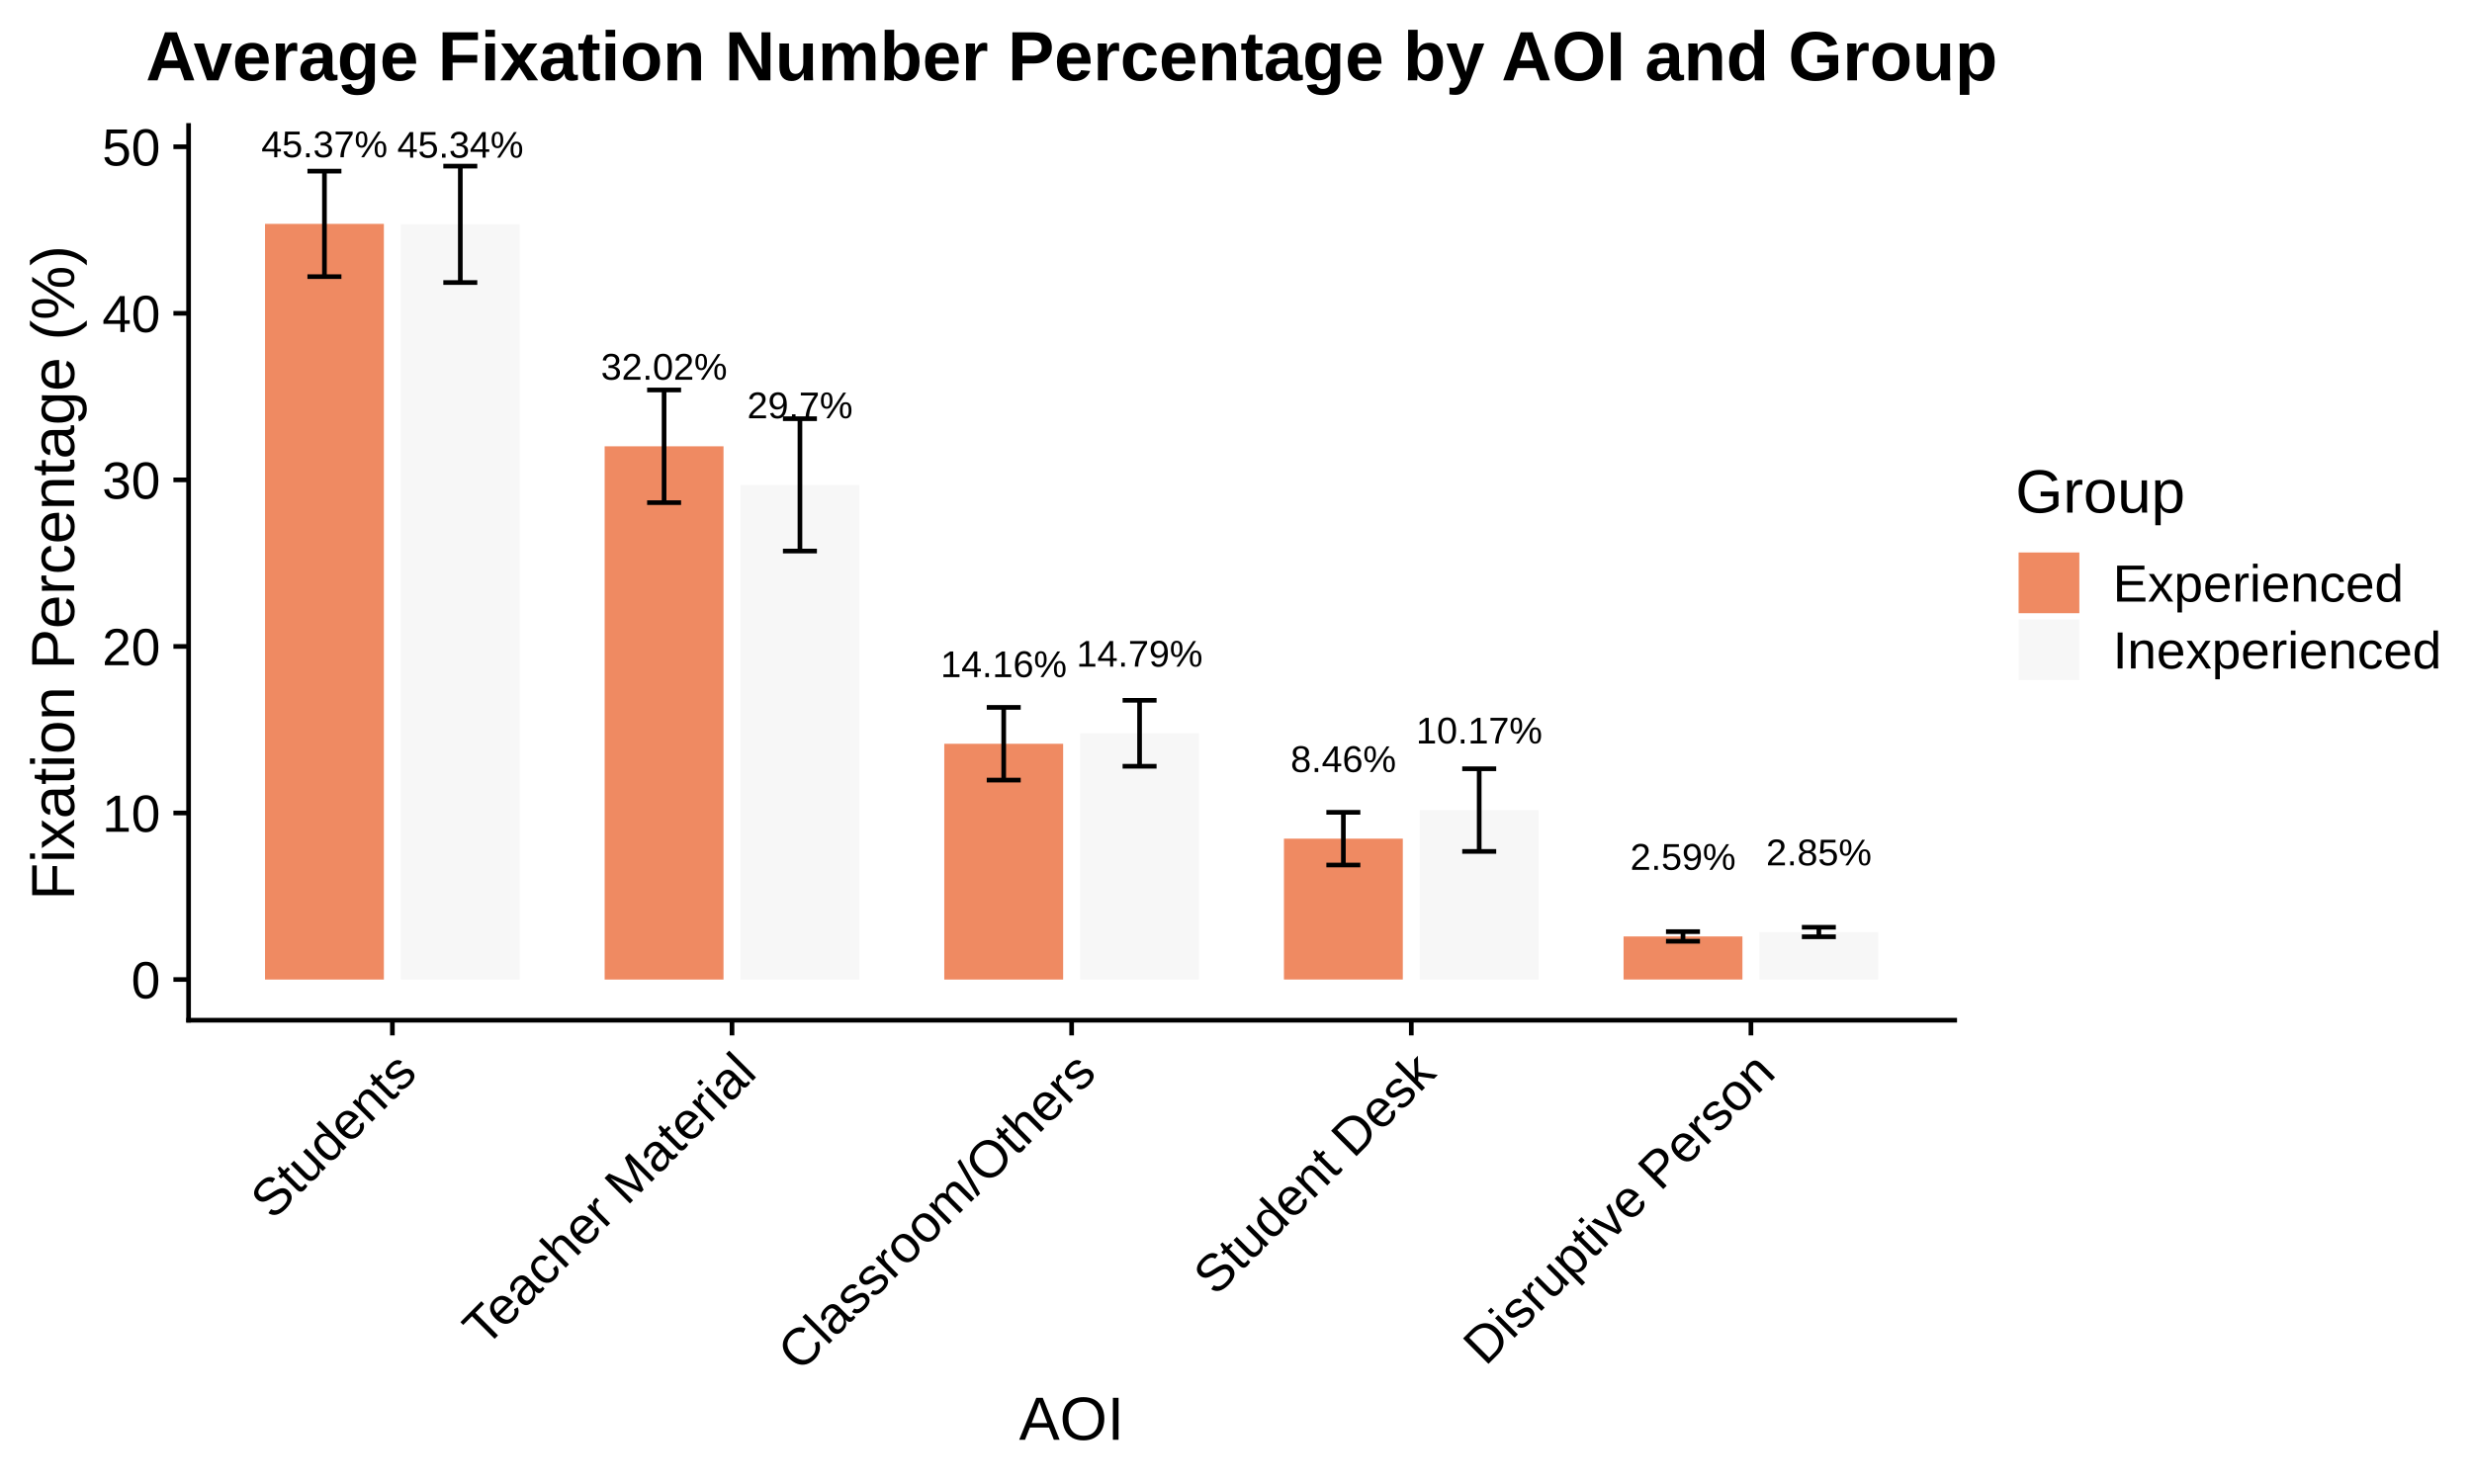
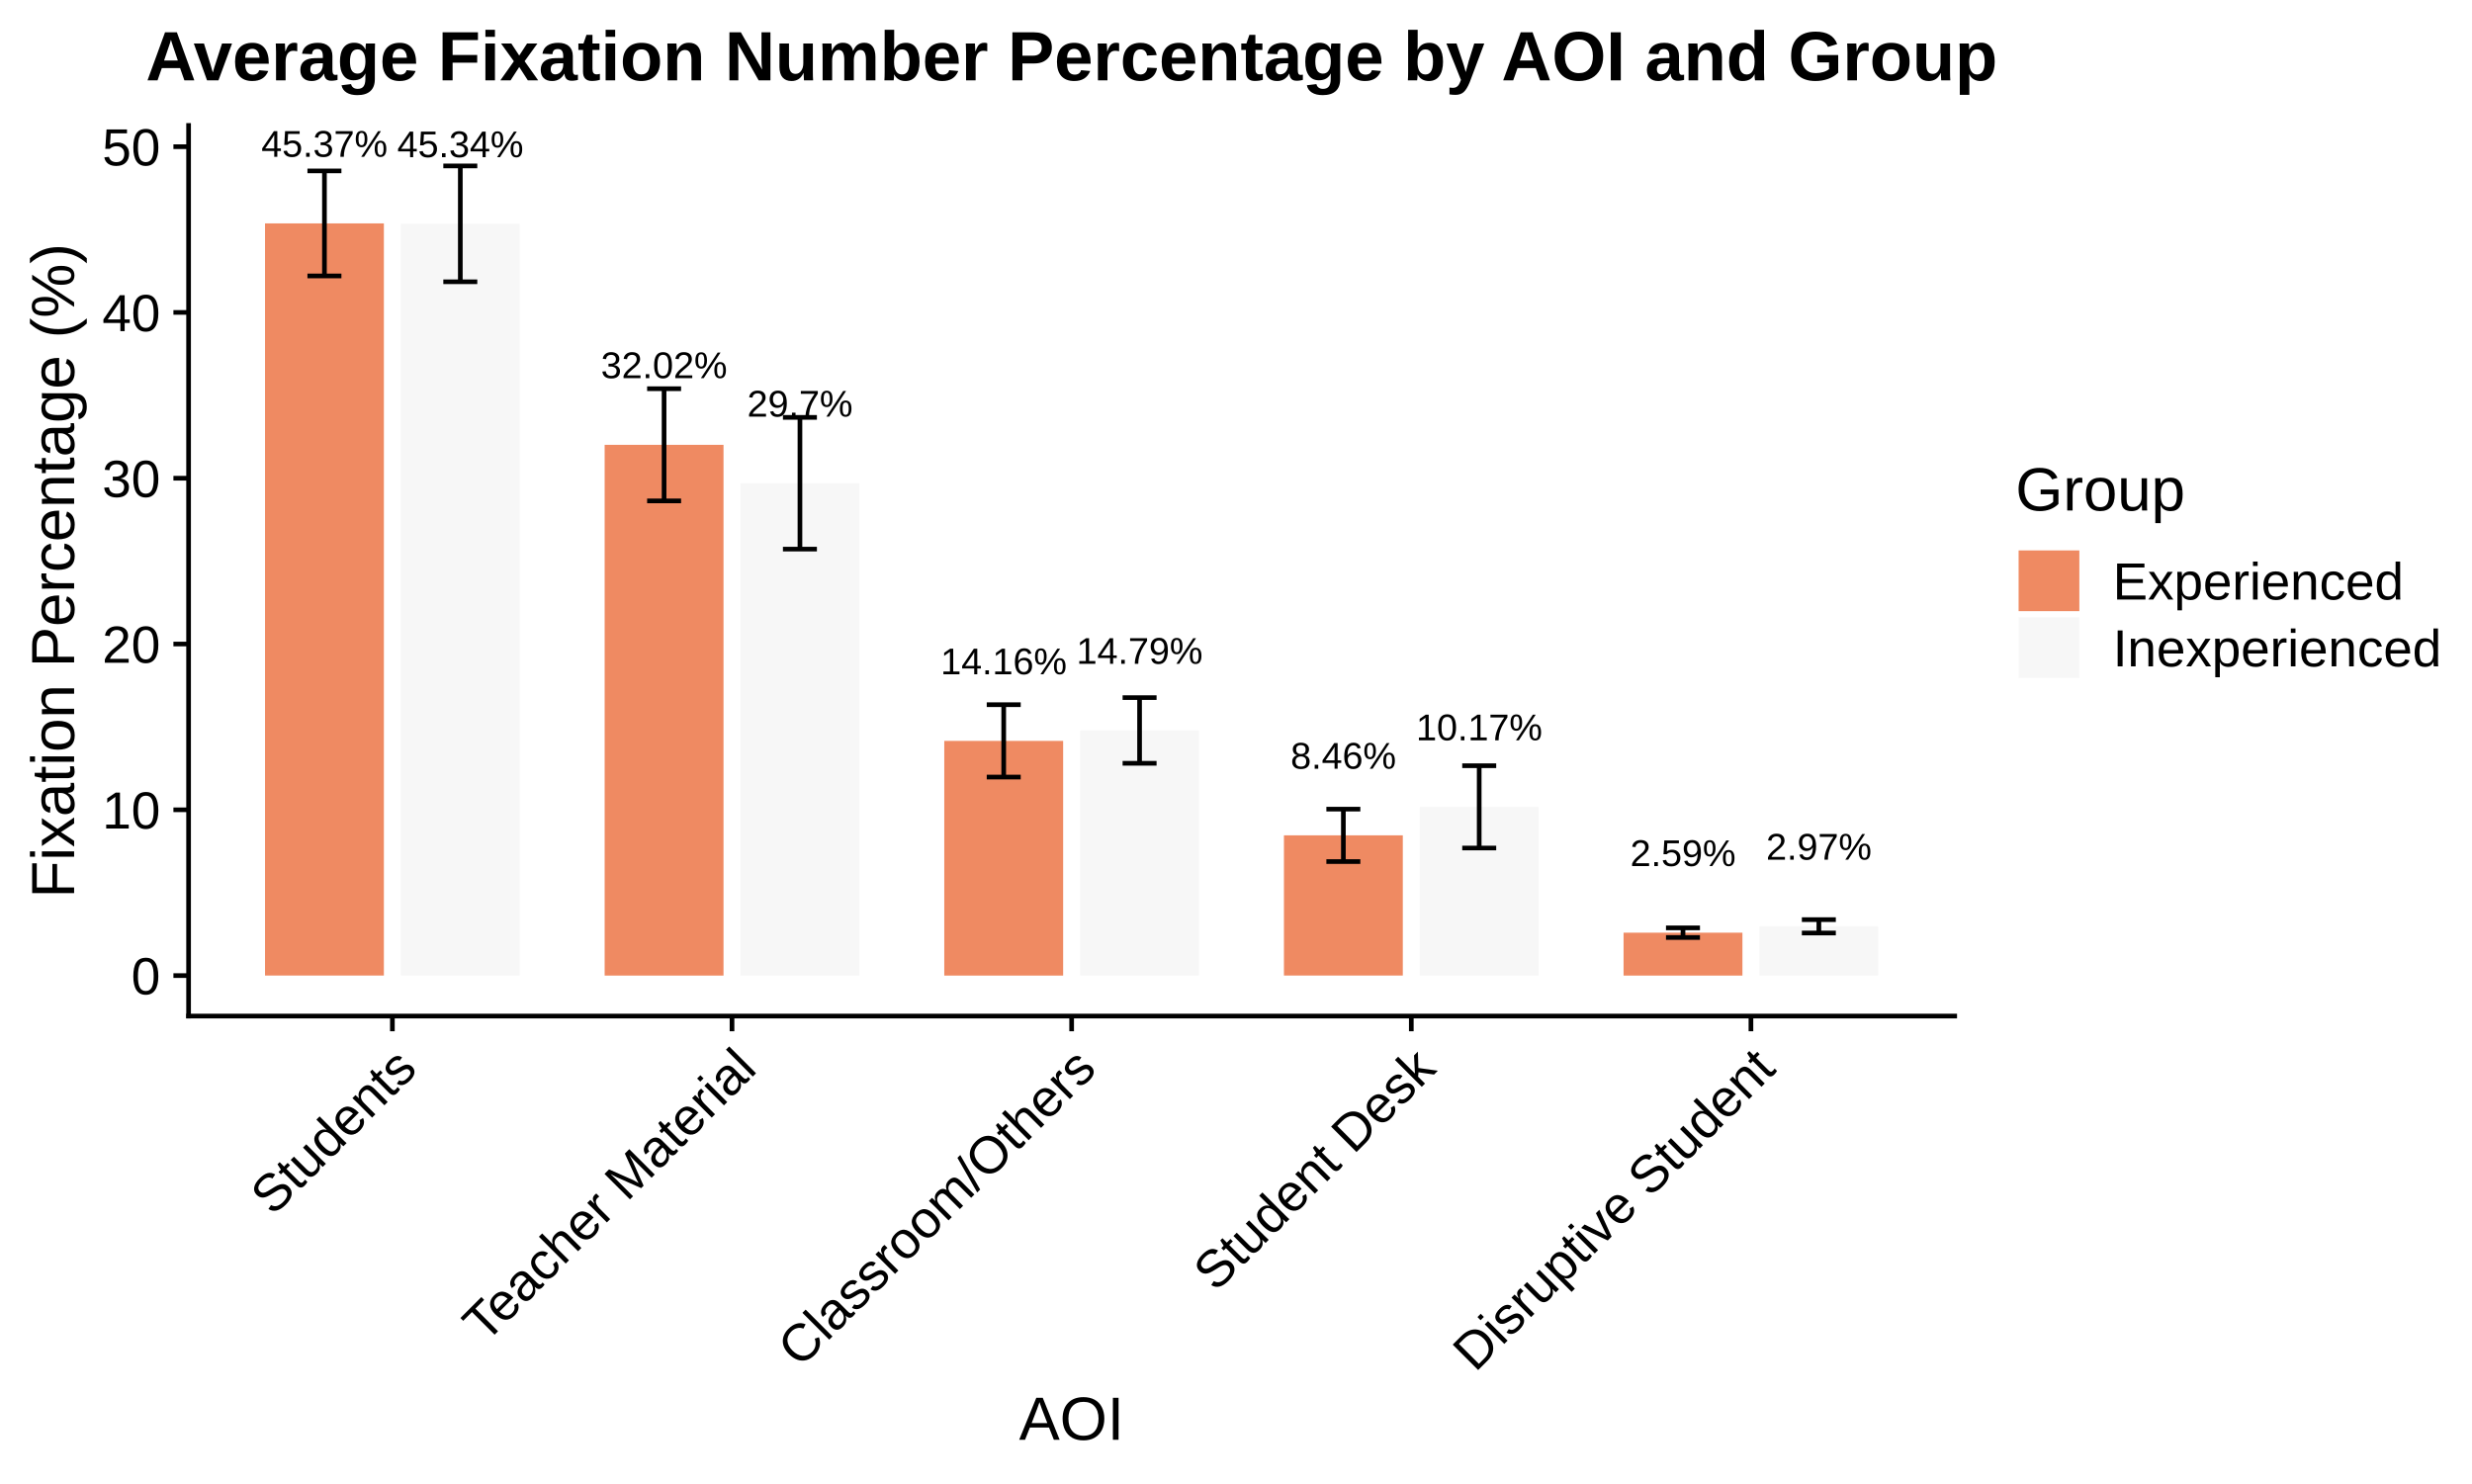
<svg xmlns="http://www.w3.org/2000/svg" class="svglite" width="566.93pt" height="340.16pt" viewBox="0 0 566.93 340.16">
  <defs>
    <style type="text/css">
    .svglite line, .svglite polyline, .svglite polygon, .svglite path, .svglite rect, .svglite circle {
      fill: none;
      stroke: #000000;
      stroke-linecap: round;
      stroke-linejoin: round;
      stroke-miterlimit: 10.00;
    }
    .svglite text {
      white-space: pre;
    }
  </style>
  </defs>
  <rect width="100%" height="100%" style="stroke: none; fill: none;" />
  <defs>
    <clipPath id="cpMC4wMHw1NjYuOTN8MC4wMHwzNDAuMTY=">
      <rect x="0.00" y="0.00" width="566.93" height="340.16" />
    </clipPath>
  </defs>
  <g clip-path="url(#cpMC4wMHw1NjYuOTN8MC4wMHwzNDAuMTY=)">
</g>
  <defs>
-     <clipPath id="cpNDMuMjV8NDQ4LjI5fDI4Ljc3fDIzNC4wMA==">
-       <rect x="43.25" y="28.77" width="405.04" height="205.23" />
+     <clipPath id="cpNDMuMjV8NDQ4LjI5fDI4Ljc3fDIzMy4wNQ==">
+       <rect x="43.25" y="28.77" width="405.04" height="204.28" />
    </clipPath>
  </defs>
-   <g clip-path="url(#cpNDMuMjV8NDQ4LjI5fDI4Ljc3fDIzNC4wMA==)">
-     <rect x="216.56" y="170.60" width="27.26" height="54.08" style="stroke-width: 1.07; stroke: none; stroke-linecap: butt; stroke-linejoin: miter; fill: #EF8A62;" />
-     <rect x="372.35" y="214.79" width="27.26" height="9.88" style="stroke-width: 1.07; stroke: none; stroke-linecap: butt; stroke-linejoin: miter; fill: #EF8A62;" />
-     <rect x="294.46" y="192.36" width="27.26" height="32.31" style="stroke-width: 1.07; stroke: none; stroke-linecap: butt; stroke-linejoin: miter; fill: #EF8A62;" />
-     <rect x="60.78" y="51.35" width="27.26" height="173.33" style="stroke-width: 1.07; stroke: none; stroke-linecap: butt; stroke-linejoin: miter; fill: #EF8A62;" />
-     <rect x="138.67" y="102.37" width="27.26" height="122.31" style="stroke-width: 1.07; stroke: none; stroke-linecap: butt; stroke-linejoin: miter; fill: #EF8A62;" />
-     <rect x="247.72" y="168.19" width="27.26" height="56.48" style="stroke-width: 1.07; stroke: none; stroke-linecap: butt; stroke-linejoin: miter; fill: #F7F7F7;" />
-     <rect x="403.50" y="213.78" width="27.26" height="10.90" style="stroke-width: 1.07; stroke: none; stroke-linecap: butt; stroke-linejoin: miter; fill: #F7F7F7;" />
-     <rect x="325.61" y="185.81" width="27.26" height="38.87" style="stroke-width: 1.07; stroke: none; stroke-linecap: butt; stroke-linejoin: miter; fill: #F7F7F7;" />
-     <rect x="91.94" y="51.45" width="27.26" height="173.22" style="stroke-width: 1.07; stroke: none; stroke-linecap: butt; stroke-linejoin: miter; fill: #F7F7F7;" />
-     <rect x="169.83" y="111.22" width="27.26" height="113.45" style="stroke-width: 1.07; stroke: none; stroke-linecap: butt; stroke-linejoin: miter; fill: #F7F7F7;" />
-     <polyline points="226.30,162.26 234.09,162.26 " style="stroke-width: 1.07; stroke-linecap: butt;" />
-     <polyline points="230.19,162.26 230.19,178.93 " style="stroke-width: 1.07; stroke-linecap: butt;" />
-     <polyline points="226.30,178.93 234.09,178.93 " style="stroke-width: 1.07; stroke-linecap: butt;" />
-     <polyline points="382.08,213.69 389.87,213.69 " style="stroke-width: 1.07; stroke-linecap: butt;" />
-     <polyline points="385.98,213.69 385.98,215.89 " style="stroke-width: 1.07; stroke-linecap: butt;" />
-     <polyline points="382.08,215.89 389.87,215.89 " style="stroke-width: 1.07; stroke-linecap: butt;" />
-     <polyline points="304.19,186.32 311.98,186.32 " style="stroke-width: 1.07; stroke-linecap: butt;" />
-     <polyline points="308.09,186.32 308.09,198.41 " style="stroke-width: 1.07; stroke-linecap: butt;" />
-     <polyline points="304.19,198.41 311.98,198.41 " style="stroke-width: 1.07; stroke-linecap: butt;" />
-     <polyline points="70.51,39.25 78.30,39.25 " style="stroke-width: 1.07; stroke-linecap: butt;" />
-     <polyline points="74.41,39.25 74.41,63.45 " style="stroke-width: 1.07; stroke-linecap: butt;" />
-     <polyline points="70.51,63.45 78.30,63.45 " style="stroke-width: 1.07; stroke-linecap: butt;" />
-     <polyline points="148.41,89.45 156.20,89.45 " style="stroke-width: 1.07; stroke-linecap: butt;" />
-     <polyline points="152.30,89.45 152.30,115.29 " style="stroke-width: 1.07; stroke-linecap: butt;" />
-     <polyline points="148.41,115.29 156.20,115.29 " style="stroke-width: 1.07; stroke-linecap: butt;" />
-     <polyline points="257.46,160.63 265.25,160.63 " style="stroke-width: 1.07; stroke-linecap: butt;" />
-     <polyline points="261.35,160.63 261.35,175.76 " style="stroke-width: 1.07; stroke-linecap: butt;" />
-     <polyline points="257.46,175.76 265.25,175.76 " style="stroke-width: 1.07; stroke-linecap: butt;" />
-     <polyline points="413.24,212.68 421.03,212.68 " style="stroke-width: 1.07; stroke-linecap: butt;" />
-     <polyline points="417.14,212.68 417.14,214.87 " style="stroke-width: 1.07; stroke-linecap: butt;" />
-     <polyline points="413.24,214.87 421.03,214.87 " style="stroke-width: 1.07; stroke-linecap: butt;" />
-     <polyline points="335.35,176.33 343.14,176.33 " style="stroke-width: 1.07; stroke-linecap: butt;" />
-     <polyline points="339.24,176.33 339.24,195.29 " style="stroke-width: 1.07; stroke-linecap: butt;" />
-     <polyline points="335.35,195.29 343.14,195.29 " style="stroke-width: 1.07; stroke-linecap: butt;" />
-     <polyline points="101.67,38.10 109.46,38.10 " style="stroke-width: 1.07; stroke-linecap: butt;" />
-     <polyline points="105.57,38.10 105.57,64.80 " style="stroke-width: 1.07; stroke-linecap: butt;" />
-     <polyline points="101.67,64.80 109.46,64.80 " style="stroke-width: 1.07; stroke-linecap: butt;" />
-     <polyline points="179.56,96.04 187.35,96.04 " style="stroke-width: 1.07; stroke-linecap: butt;" />
-     <polyline points="183.46,96.04 183.46,126.40 " style="stroke-width: 1.07; stroke-linecap: butt;" />
-     <polyline points="179.56,126.40 187.35,126.40 " style="stroke-width: 1.07; stroke-linecap: butt;" />
-     <text x="230.19" y="155.31" text-anchor="middle" style="font-size: 8.54px; font-family: &quot;Arial&quot;;" textLength="28.94px" lengthAdjust="spacingAndGlyphs">14.16%</text>
-     <text x="385.98" y="199.51" text-anchor="middle" style="font-size: 8.54px; font-family: &quot;Arial&quot;;" textLength="24.19px" lengthAdjust="spacingAndGlyphs">2.59%</text>
-     <text x="308.09" y="177.08" text-anchor="middle" style="font-size: 8.54px; font-family: &quot;Arial&quot;;" textLength="24.19px" lengthAdjust="spacingAndGlyphs">8.46%</text>
-     <text x="74.41" y="36.07" text-anchor="middle" style="font-size: 8.54px; font-family: &quot;Arial&quot;;" textLength="28.94px" lengthAdjust="spacingAndGlyphs">45.37%</text>
-     <text x="152.30" y="87.09" text-anchor="middle" style="font-size: 8.54px; font-family: &quot;Arial&quot;;" textLength="28.94px" lengthAdjust="spacingAndGlyphs">32.02%</text>
-     <text x="261.35" y="152.91" text-anchor="middle" style="font-size: 8.54px; font-family: &quot;Arial&quot;;" textLength="28.94px" lengthAdjust="spacingAndGlyphs">14.79%</text>
-     <text x="417.14" y="198.49" text-anchor="middle" style="font-size: 8.54px; font-family: &quot;Arial&quot;;" textLength="24.19px" lengthAdjust="spacingAndGlyphs">2.85%</text>
-     <text x="339.24" y="170.53" text-anchor="middle" style="font-size: 8.54px; font-family: &quot;Arial&quot;;" textLength="28.94px" lengthAdjust="spacingAndGlyphs">10.17%</text>
-     <text x="105.57" y="36.17" text-anchor="middle" style="font-size: 8.54px; font-family: &quot;Arial&quot;;" textLength="28.94px" lengthAdjust="spacingAndGlyphs">45.34%</text>
-     <text x="183.46" y="95.94" text-anchor="middle" style="font-size: 8.54px; font-family: &quot;Arial&quot;;" textLength="24.19px" lengthAdjust="spacingAndGlyphs">29.7%</text>
+   <g clip-path="url(#cpNDMuMjV8NDQ4LjI5fDI4Ljc3fDIzMy4wNQ==)">
+     <rect x="216.56" y="169.94" width="27.26" height="53.83" style="stroke-width: 1.07; stroke: none; stroke-linecap: butt; stroke-linejoin: miter; fill: #EF8A62;" />
+     <rect x="372.35" y="213.93" width="27.26" height="9.84" style="stroke-width: 1.07; stroke: none; stroke-linecap: butt; stroke-linejoin: miter; fill: #EF8A62;" />
+     <rect x="294.46" y="191.60" width="27.26" height="32.16" style="stroke-width: 1.07; stroke: none; stroke-linecap: butt; stroke-linejoin: miter; fill: #EF8A62;" />
+     <rect x="60.78" y="51.24" width="27.26" height="172.52" style="stroke-width: 1.07; stroke: none; stroke-linecap: butt; stroke-linejoin: miter; fill: #EF8A62;" />
+     <rect x="138.67" y="102.03" width="27.26" height="121.74" style="stroke-width: 1.07; stroke: none; stroke-linecap: butt; stroke-linejoin: miter; fill: #EF8A62;" />
+     <rect x="247.72" y="167.54" width="27.26" height="56.22" style="stroke-width: 1.07; stroke: none; stroke-linecap: butt; stroke-linejoin: miter; fill: #F7F7F7;" />
+     <rect x="403.50" y="212.47" width="27.26" height="11.29" style="stroke-width: 1.07; stroke: none; stroke-linecap: butt; stroke-linejoin: miter; fill: #F7F7F7;" />
+     <rect x="325.61" y="185.08" width="27.26" height="38.69" style="stroke-width: 1.07; stroke: none; stroke-linecap: butt; stroke-linejoin: miter; fill: #F7F7F7;" />
+     <rect x="91.94" y="51.35" width="27.26" height="172.42" style="stroke-width: 1.07; stroke: none; stroke-linecap: butt; stroke-linejoin: miter; fill: #F7F7F7;" />
+     <rect x="169.83" y="110.84" width="27.26" height="112.92" style="stroke-width: 1.07; stroke: none; stroke-linecap: butt; stroke-linejoin: miter; fill: #F7F7F7;" />
+     <polyline points="226.30,161.64 234.09,161.64 " style="stroke-width: 1.07; stroke-linecap: butt;" />
+     <polyline points="230.19,161.64 230.19,178.24 " style="stroke-width: 1.07; stroke-linecap: butt;" />
+     <polyline points="226.30,178.24 234.09,178.24 " style="stroke-width: 1.07; stroke-linecap: butt;" />
+     <polyline points="382.08,212.83 389.87,212.83 " style="stroke-width: 1.07; stroke-linecap: butt;" />
+     <polyline points="385.98,212.83 385.98,215.03 " style="stroke-width: 1.07; stroke-linecap: butt;" />
+     <polyline points="382.08,215.03 389.87,215.03 " style="stroke-width: 1.07; stroke-linecap: butt;" />
+     <polyline points="304.19,185.59 311.98,185.59 " style="stroke-width: 1.07; stroke-linecap: butt;" />
+     <polyline points="308.09,185.59 308.09,197.62 " style="stroke-width: 1.07; stroke-linecap: butt;" />
+     <polyline points="304.19,197.62 311.98,197.62 " style="stroke-width: 1.07; stroke-linecap: butt;" />
+     <polyline points="70.51,39.20 78.30,39.20 " style="stroke-width: 1.07; stroke-linecap: butt;" />
+     <polyline points="74.41,39.20 74.41,63.29 " style="stroke-width: 1.07; stroke-linecap: butt;" />
+     <polyline points="70.51,63.29 78.30,63.29 " style="stroke-width: 1.07; stroke-linecap: butt;" />
+     <polyline points="148.41,89.16 156.20,89.16 " style="stroke-width: 1.07; stroke-linecap: butt;" />
+     <polyline points="152.30,89.16 152.30,114.89 " style="stroke-width: 1.07; stroke-linecap: butt;" />
+     <polyline points="148.41,114.89 156.20,114.89 " style="stroke-width: 1.07; stroke-linecap: butt;" />
+     <polyline points="257.46,160.01 265.25,160.01 " style="stroke-width: 1.07; stroke-linecap: butt;" />
+     <polyline points="261.35,160.01 261.35,175.07 " style="stroke-width: 1.07; stroke-linecap: butt;" />
+     <polyline points="257.46,175.07 265.25,175.07 " style="stroke-width: 1.07; stroke-linecap: butt;" />
+     <polyline points="413.24,210.94 421.03,210.94 " style="stroke-width: 1.07; stroke-linecap: butt;" />
+     <polyline points="417.14,210.94 417.14,214.01 " style="stroke-width: 1.07; stroke-linecap: butt;" />
+     <polyline points="413.24,214.01 421.03,214.01 " style="stroke-width: 1.07; stroke-linecap: butt;" />
+     <polyline points="335.35,175.64 343.14,175.64 " style="stroke-width: 1.07; stroke-linecap: butt;" />
+     <polyline points="339.24,175.64 339.24,194.51 " style="stroke-width: 1.07; stroke-linecap: butt;" />
+     <polyline points="335.35,194.51 343.14,194.51 " style="stroke-width: 1.07; stroke-linecap: butt;" />
+     <polyline points="101.67,38.06 109.46,38.06 " style="stroke-width: 1.07; stroke-linecap: butt;" />
+     <polyline points="105.57,38.06 105.57,64.63 " style="stroke-width: 1.07; stroke-linecap: butt;" />
+     <polyline points="101.67,64.63 109.46,64.63 " style="stroke-width: 1.07; stroke-linecap: butt;" />
+     <polyline points="179.56,95.73 187.35,95.73 " style="stroke-width: 1.07; stroke-linecap: butt;" />
+     <polyline points="183.46,95.73 183.46,125.95 " style="stroke-width: 1.07; stroke-linecap: butt;" />
+     <polyline points="179.56,125.95 187.35,125.95 " style="stroke-width: 1.07; stroke-linecap: butt;" />
+     <text x="230.19" y="154.66" text-anchor="middle" style="font-size: 8.54px; font-family: &quot;Arial&quot;;" textLength="28.94px" lengthAdjust="spacingAndGlyphs">14.16%</text>
+     <text x="385.98" y="198.65" text-anchor="middle" style="font-size: 8.54px; font-family: &quot;Arial&quot;;" textLength="24.19px" lengthAdjust="spacingAndGlyphs">2.59%</text>
+     <text x="308.09" y="176.32" text-anchor="middle" style="font-size: 8.54px; font-family: &quot;Arial&quot;;" textLength="24.19px" lengthAdjust="spacingAndGlyphs">8.46%</text>
+     <text x="74.41" y="35.96" text-anchor="middle" style="font-size: 8.54px; font-family: &quot;Arial&quot;;" textLength="28.94px" lengthAdjust="spacingAndGlyphs">45.37%</text>
+     <text x="152.30" y="86.74" text-anchor="middle" style="font-size: 8.54px; font-family: &quot;Arial&quot;;" textLength="28.94px" lengthAdjust="spacingAndGlyphs">32.02%</text>
+     <text x="261.35" y="152.26" text-anchor="middle" style="font-size: 8.54px; font-family: &quot;Arial&quot;;" textLength="28.94px" lengthAdjust="spacingAndGlyphs">14.79%</text>
+     <text x="417.14" y="197.19" text-anchor="middle" style="font-size: 8.54px; font-family: &quot;Arial&quot;;" textLength="24.19px" lengthAdjust="spacingAndGlyphs">2.97%</text>
+     <text x="339.24" y="169.80" text-anchor="middle" style="font-size: 8.54px; font-family: &quot;Arial&quot;;" textLength="28.94px" lengthAdjust="spacingAndGlyphs">10.17%</text>
+     <text x="105.57" y="36.06" text-anchor="middle" style="font-size: 8.54px; font-family: &quot;Arial&quot;;" textLength="28.94px" lengthAdjust="spacingAndGlyphs">45.34%</text>
+     <text x="183.46" y="95.56" text-anchor="middle" style="font-size: 8.54px; font-family: &quot;Arial&quot;;" textLength="24.19px" lengthAdjust="spacingAndGlyphs">29.7%</text>
  </g>
  <g clip-path="url(#cpMC4wMHw1NjYuOTN8MC4wMHwzNDAuMTY=)">
-     <polyline points="43.25,234.00 43.25,28.77 " style="stroke-width: 1.07; stroke-linecap: square;" />
-     <text x="36.78" y="228.97" text-anchor="end" style="font-size: 12.00px; font-family: &quot;Arial&quot;;" textLength="6.67px" lengthAdjust="spacingAndGlyphs">0</text>
-     <text x="36.78" y="190.77" text-anchor="end" style="font-size: 12.00px; font-family: &quot;Arial&quot;;" textLength="13.35px" lengthAdjust="spacingAndGlyphs">10</text>
-     <text x="36.78" y="152.57" text-anchor="end" style="font-size: 12.00px; font-family: &quot;Arial&quot;;" textLength="13.35px" lengthAdjust="spacingAndGlyphs">20</text>
-     <text x="36.78" y="114.37" text-anchor="end" style="font-size: 12.00px; font-family: &quot;Arial&quot;;" textLength="13.35px" lengthAdjust="spacingAndGlyphs">30</text>
-     <text x="36.78" y="76.16" text-anchor="end" style="font-size: 12.00px; font-family: &quot;Arial&quot;;" textLength="13.35px" lengthAdjust="spacingAndGlyphs">40</text>
-     <text x="36.78" y="37.96" text-anchor="end" style="font-size: 12.00px; font-family: &quot;Arial&quot;;" textLength="13.35px" lengthAdjust="spacingAndGlyphs">50</text>
-     <polyline points="39.77,224.67 43.25,224.67 " style="stroke-width: 1.07; stroke-linecap: butt;" />
-     <polyline points="39.77,186.47 43.25,186.47 " style="stroke-width: 1.07; stroke-linecap: butt;" />
-     <polyline points="39.77,148.27 43.25,148.27 " style="stroke-width: 1.07; stroke-linecap: butt;" />
-     <polyline points="39.77,110.07 43.25,110.07 " style="stroke-width: 1.07; stroke-linecap: butt;" />
-     <polyline points="39.77,71.86 43.25,71.86 " style="stroke-width: 1.07; stroke-linecap: butt;" />
-     <polyline points="39.77,33.66 43.25,33.66 " style="stroke-width: 1.07; stroke-linecap: butt;" />
-     <polyline points="43.25,234.00 448.29,234.00 " style="stroke-width: 1.07; stroke-linecap: square;" />
-     <polyline points="89.99,237.49 89.99,234.00 " style="stroke-width: 1.07; stroke-linecap: butt;" />
-     <polyline points="167.88,237.49 167.88,234.00 " style="stroke-width: 1.07; stroke-linecap: butt;" />
-     <polyline points="245.77,237.49 245.77,234.00 " style="stroke-width: 1.07; stroke-linecap: butt;" />
-     <polyline points="323.67,237.49 323.67,234.00 " style="stroke-width: 1.07; stroke-linecap: butt;" />
-     <polyline points="401.56,237.49 401.56,234.00 " style="stroke-width: 1.07; stroke-linecap: butt;" />
-     <text transform="translate(96.07,246.56) rotate(-45)" text-anchor="end" style="font-size: 12.00px; font-family: &quot;Arial&quot;;" textLength="47.38px" lengthAdjust="spacingAndGlyphs">Students</text>
-     <text transform="translate(173.96,246.56) rotate(-45)" text-anchor="end" style="font-size: 12.00px; font-family: &quot;Arial&quot;;" textLength="88.71px" lengthAdjust="spacingAndGlyphs">Teacher Material</text>
-     <text transform="translate(251.85,246.56) rotate(-45)" text-anchor="end" style="font-size: 12.00px; font-family: &quot;Arial&quot;;" textLength="96.72px" lengthAdjust="spacingAndGlyphs">Classroom/Others</text>
-     <text transform="translate(329.74,246.56) rotate(-45)" text-anchor="end" style="font-size: 12.00px; font-family: &quot;Arial&quot;;" textLength="72.06px" lengthAdjust="spacingAndGlyphs">Student Desk</text>
-     <text transform="translate(407.64,246.56) rotate(-45)" text-anchor="end" style="font-size: 12.00px; font-family: &quot;Arial&quot;;" textLength="94.72px" lengthAdjust="spacingAndGlyphs">Disruptive Person</text>
+     <polyline points="43.25,233.05 43.25,28.77 " style="stroke-width: 1.07; stroke-linecap: square;" />
+     <text x="36.78" y="228.06" text-anchor="end" style="font-size: 12.00px; font-family: &quot;Arial&quot;;" textLength="6.67px" lengthAdjust="spacingAndGlyphs">0</text>
+     <text x="36.78" y="190.04" text-anchor="end" style="font-size: 12.00px; font-family: &quot;Arial&quot;;" textLength="13.35px" lengthAdjust="spacingAndGlyphs">10</text>
+     <text x="36.78" y="152.01" text-anchor="end" style="font-size: 12.00px; font-family: &quot;Arial&quot;;" textLength="13.35px" lengthAdjust="spacingAndGlyphs">20</text>
+     <text x="36.78" y="113.99" text-anchor="end" style="font-size: 12.00px; font-family: &quot;Arial&quot;;" textLength="13.35px" lengthAdjust="spacingAndGlyphs">30</text>
+     <text x="36.78" y="75.96" text-anchor="end" style="font-size: 12.00px; font-family: &quot;Arial&quot;;" textLength="13.35px" lengthAdjust="spacingAndGlyphs">40</text>
+     <text x="36.78" y="37.94" text-anchor="end" style="font-size: 12.00px; font-family: &quot;Arial&quot;;" textLength="13.35px" lengthAdjust="spacingAndGlyphs">50</text>
+     <polyline points="39.77,223.77 43.25,223.77 " style="stroke-width: 1.07; stroke-linecap: butt;" />
+     <polyline points="39.77,185.74 43.25,185.74 " style="stroke-width: 1.07; stroke-linecap: butt;" />
+     <polyline points="39.77,147.72 43.25,147.72 " style="stroke-width: 1.07; stroke-linecap: butt;" />
+     <polyline points="39.77,109.69 43.25,109.69 " style="stroke-width: 1.07; stroke-linecap: butt;" />
+     <polyline points="39.77,71.66 43.25,71.66 " style="stroke-width: 1.07; stroke-linecap: butt;" />
+     <polyline points="39.77,33.64 43.25,33.64 " style="stroke-width: 1.07; stroke-linecap: butt;" />
+     <polyline points="43.25,233.05 448.29,233.05 " style="stroke-width: 1.07; stroke-linecap: square;" />
+     <polyline points="89.99,236.54 89.99,233.05 " style="stroke-width: 1.07; stroke-linecap: butt;" />
+     <polyline points="167.88,236.54 167.88,233.05 " style="stroke-width: 1.07; stroke-linecap: butt;" />
+     <polyline points="245.77,236.54 245.77,233.05 " style="stroke-width: 1.07; stroke-linecap: butt;" />
+     <polyline points="323.67,236.54 323.67,233.05 " style="stroke-width: 1.07; stroke-linecap: butt;" />
+     <polyline points="401.56,236.54 401.56,233.05 " style="stroke-width: 1.07; stroke-linecap: butt;" />
+     <text transform="translate(96.07,245.61) rotate(-45)" text-anchor="end" style="font-size: 12.00px; font-family: &quot;Arial&quot;;" textLength="47.38px" lengthAdjust="spacingAndGlyphs">Students</text>
+     <text transform="translate(173.96,245.61) rotate(-45)" text-anchor="end" style="font-size: 12.00px; font-family: &quot;Arial&quot;;" textLength="88.71px" lengthAdjust="spacingAndGlyphs">Teacher Material</text>
+     <text transform="translate(251.85,245.61) rotate(-45)" text-anchor="end" style="font-size: 12.00px; font-family: &quot;Arial&quot;;" textLength="96.72px" lengthAdjust="spacingAndGlyphs">Classroom/Others</text>
+     <text transform="translate(329.74,245.61) rotate(-45)" text-anchor="end" style="font-size: 12.00px; font-family: &quot;Arial&quot;;" textLength="72.06px" lengthAdjust="spacingAndGlyphs">Student Desk</text>
+     <text transform="translate(407.64,245.61) rotate(-45)" text-anchor="end" style="font-size: 12.00px; font-family: &quot;Arial&quot;;" textLength="98.06px" lengthAdjust="spacingAndGlyphs">Disruptive Student</text>
    <text x="245.77" y="330.24" text-anchor="middle" style="font-size: 14.00px; font-family: &quot;Arial&quot;;" textLength="24.11px" lengthAdjust="spacingAndGlyphs">AOI</text>
-     <text transform="translate(17.00,131.39) rotate(-90)" text-anchor="middle" style="font-size: 14.00px; font-family: &quot;Arial&quot;;" textLength="150.13px" lengthAdjust="spacingAndGlyphs">Fixation Percentage (%)</text>
-     <text x="462.24" y="117.57" style="font-size: 14.00px; font-family: &quot;Arial&quot;;" textLength="38.89px" lengthAdjust="spacingAndGlyphs">Group</text>
-     <rect x="462.95" y="126.72" width="13.93" height="13.93" style="stroke-width: 1.07; stroke: none; stroke-linecap: butt; stroke-linejoin: miter; fill: #EF8A62;" />
-     <rect x="462.95" y="142.07" width="13.93" height="13.93" style="stroke-width: 1.07; stroke: none; stroke-linecap: butt; stroke-linejoin: miter; fill: #F7F7F7;" />
-     <text x="484.56" y="137.99" style="font-size: 12.00px; font-family: &quot;Arial&quot;;" textLength="66.72px" lengthAdjust="spacingAndGlyphs">Experienced</text>
-     <text x="484.56" y="153.33" style="font-size: 12.00px; font-family: &quot;Arial&quot;;" textLength="75.40px" lengthAdjust="spacingAndGlyphs">Inexperienced</text>
+     <text transform="translate(17.00,130.91) rotate(-90)" text-anchor="middle" style="font-size: 14.00px; font-family: &quot;Arial&quot;;" textLength="150.13px" lengthAdjust="spacingAndGlyphs">Fixation Percentage (%)</text>
+     <text x="462.24" y="117.09" style="font-size: 14.00px; font-family: &quot;Arial&quot;;" textLength="38.89px" lengthAdjust="spacingAndGlyphs">Group</text>
+     <rect x="462.95" y="126.25" width="13.93" height="13.93" style="stroke-width: 1.07; stroke: none; stroke-linecap: butt; stroke-linejoin: miter; fill: #EF8A62;" />
+     <rect x="462.95" y="141.59" width="13.93" height="13.93" style="stroke-width: 1.07; stroke: none; stroke-linecap: butt; stroke-linejoin: miter; fill: #F7F7F7;" />
+     <text x="484.56" y="137.51" style="font-size: 12.00px; font-family: &quot;Arial&quot;;" textLength="66.72px" lengthAdjust="spacingAndGlyphs">Experienced</text>
+     <text x="484.56" y="152.85" style="font-size: 12.00px; font-family: &quot;Arial&quot;;" textLength="75.40px" lengthAdjust="spacingAndGlyphs">Inexperienced</text>
    <text x="245.77" y="18.43" text-anchor="middle" style="font-size: 16.00px; font-weight: bold; font-family: &quot;Arial&quot;;" textLength="424.63px" lengthAdjust="spacingAndGlyphs">Average Fixation Number Percentage by AOI and Group</text>
  </g>
</svg>
